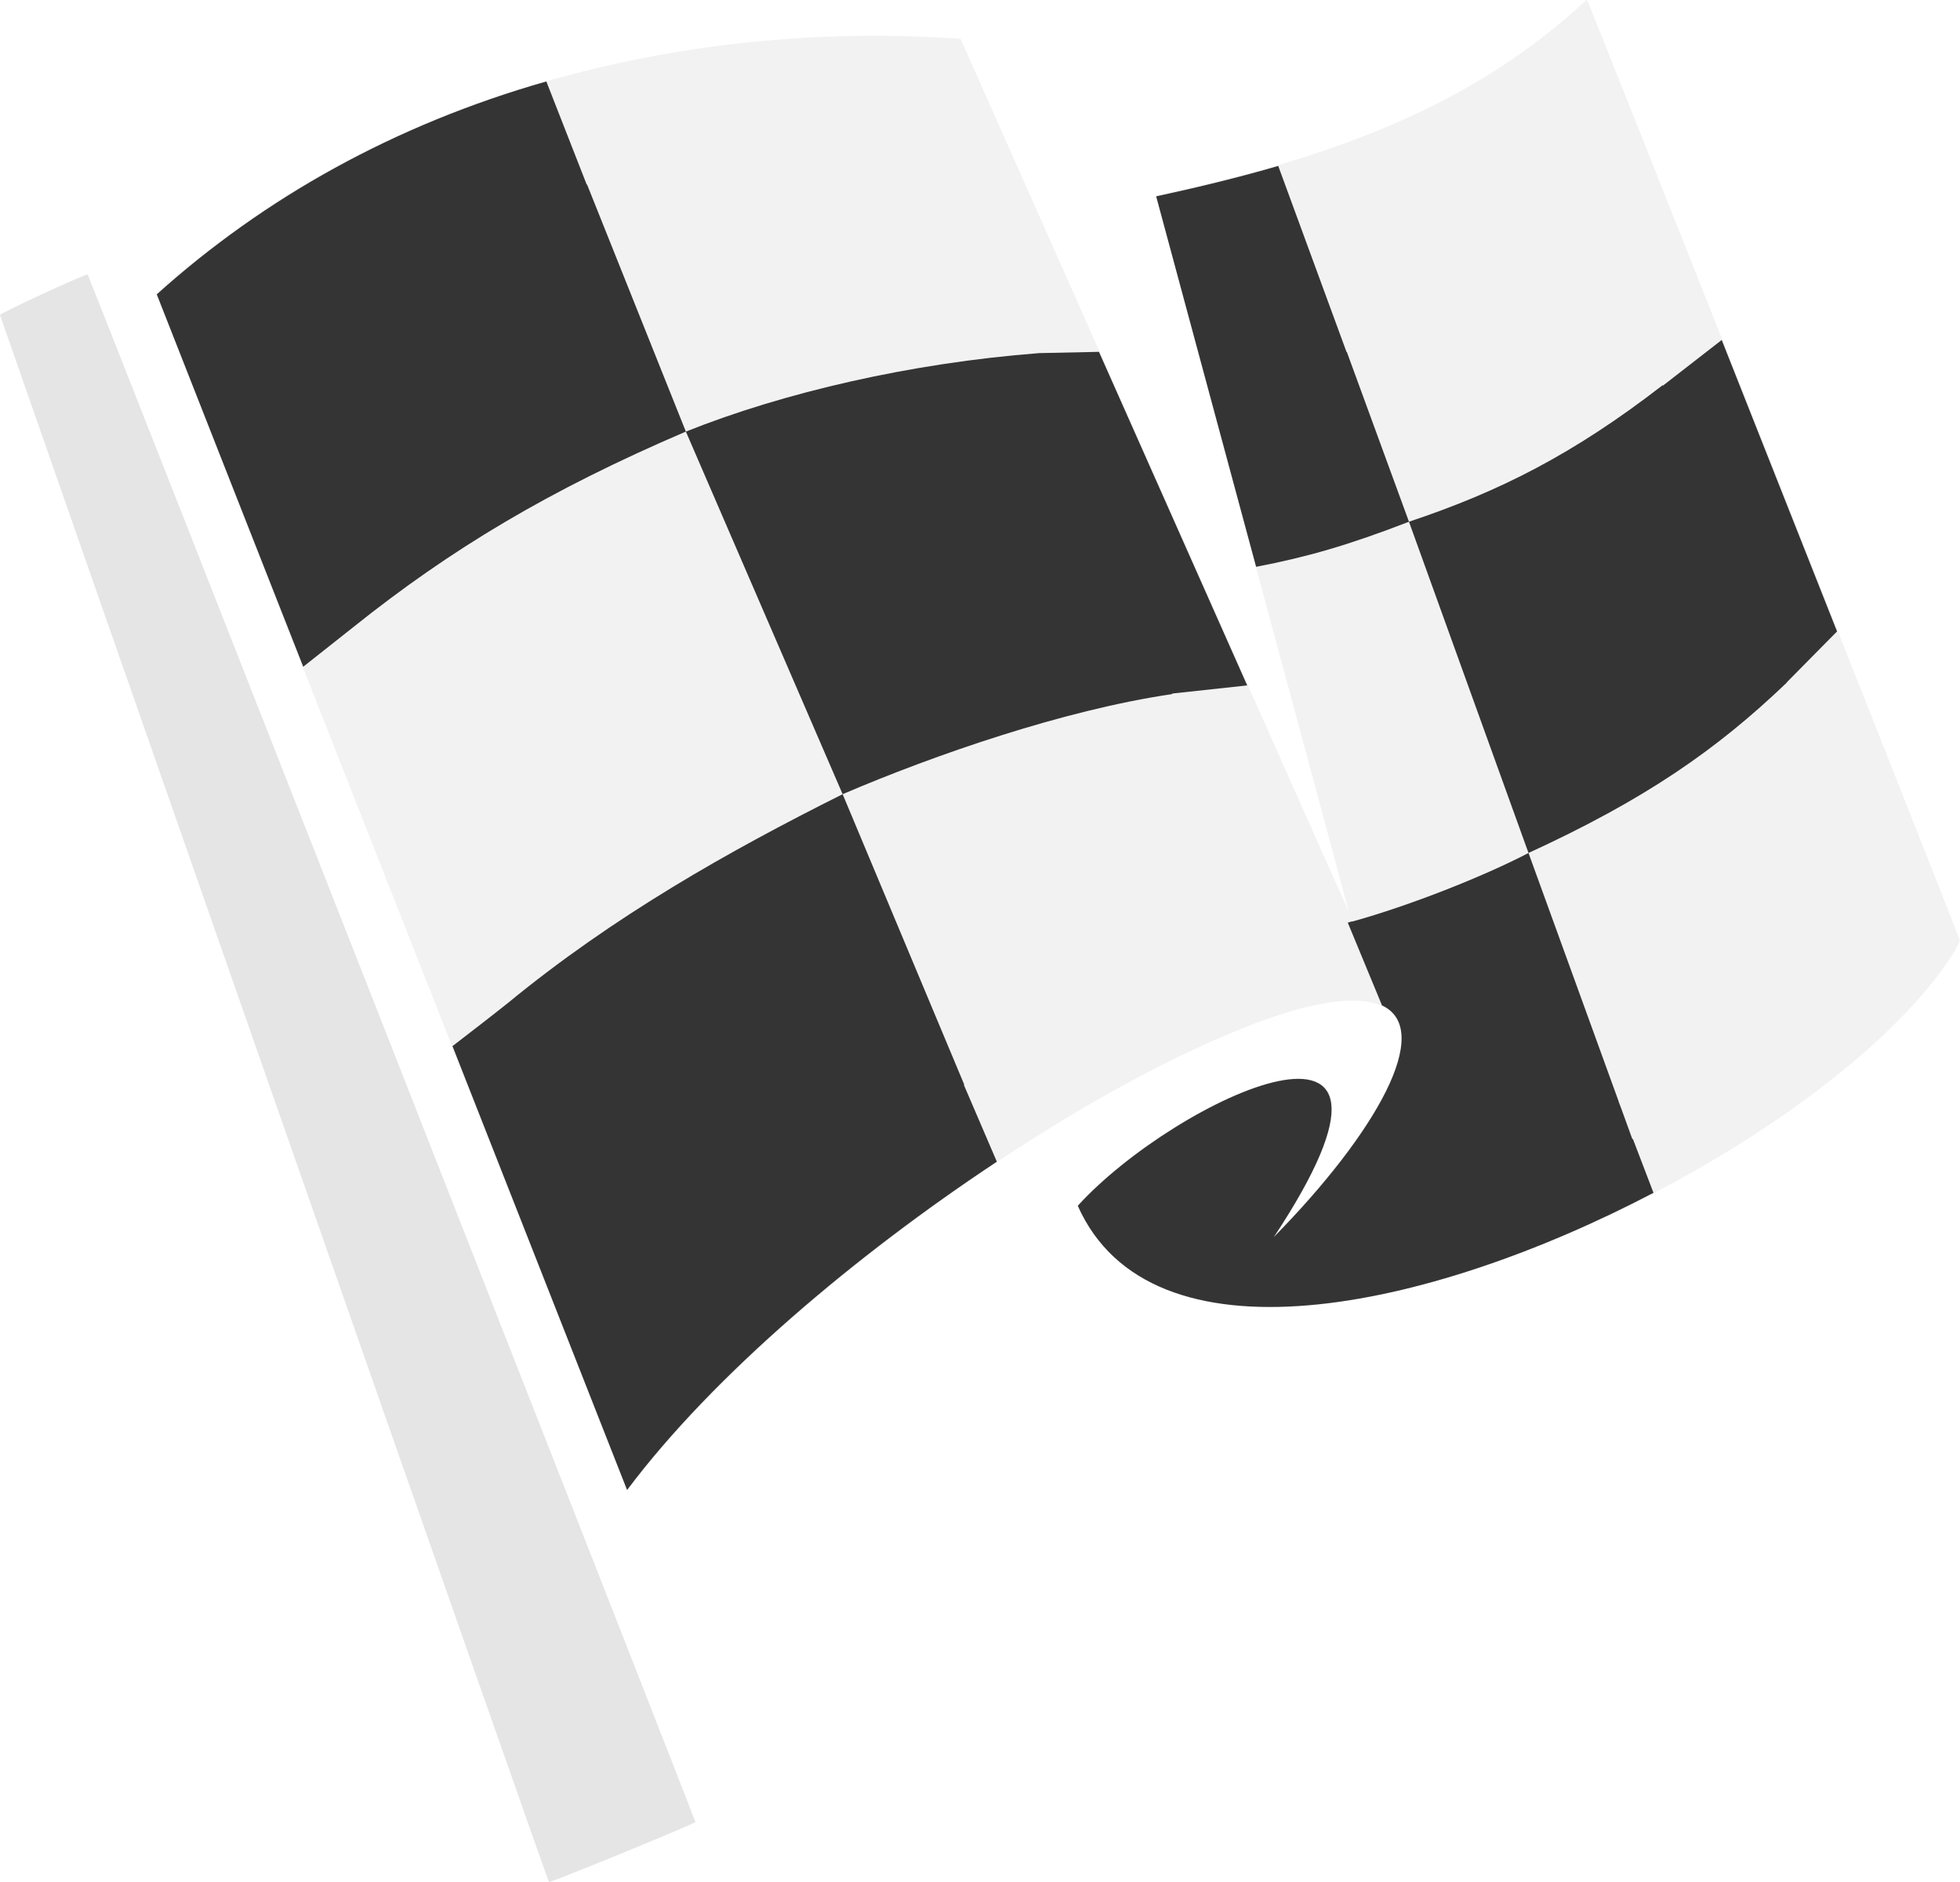
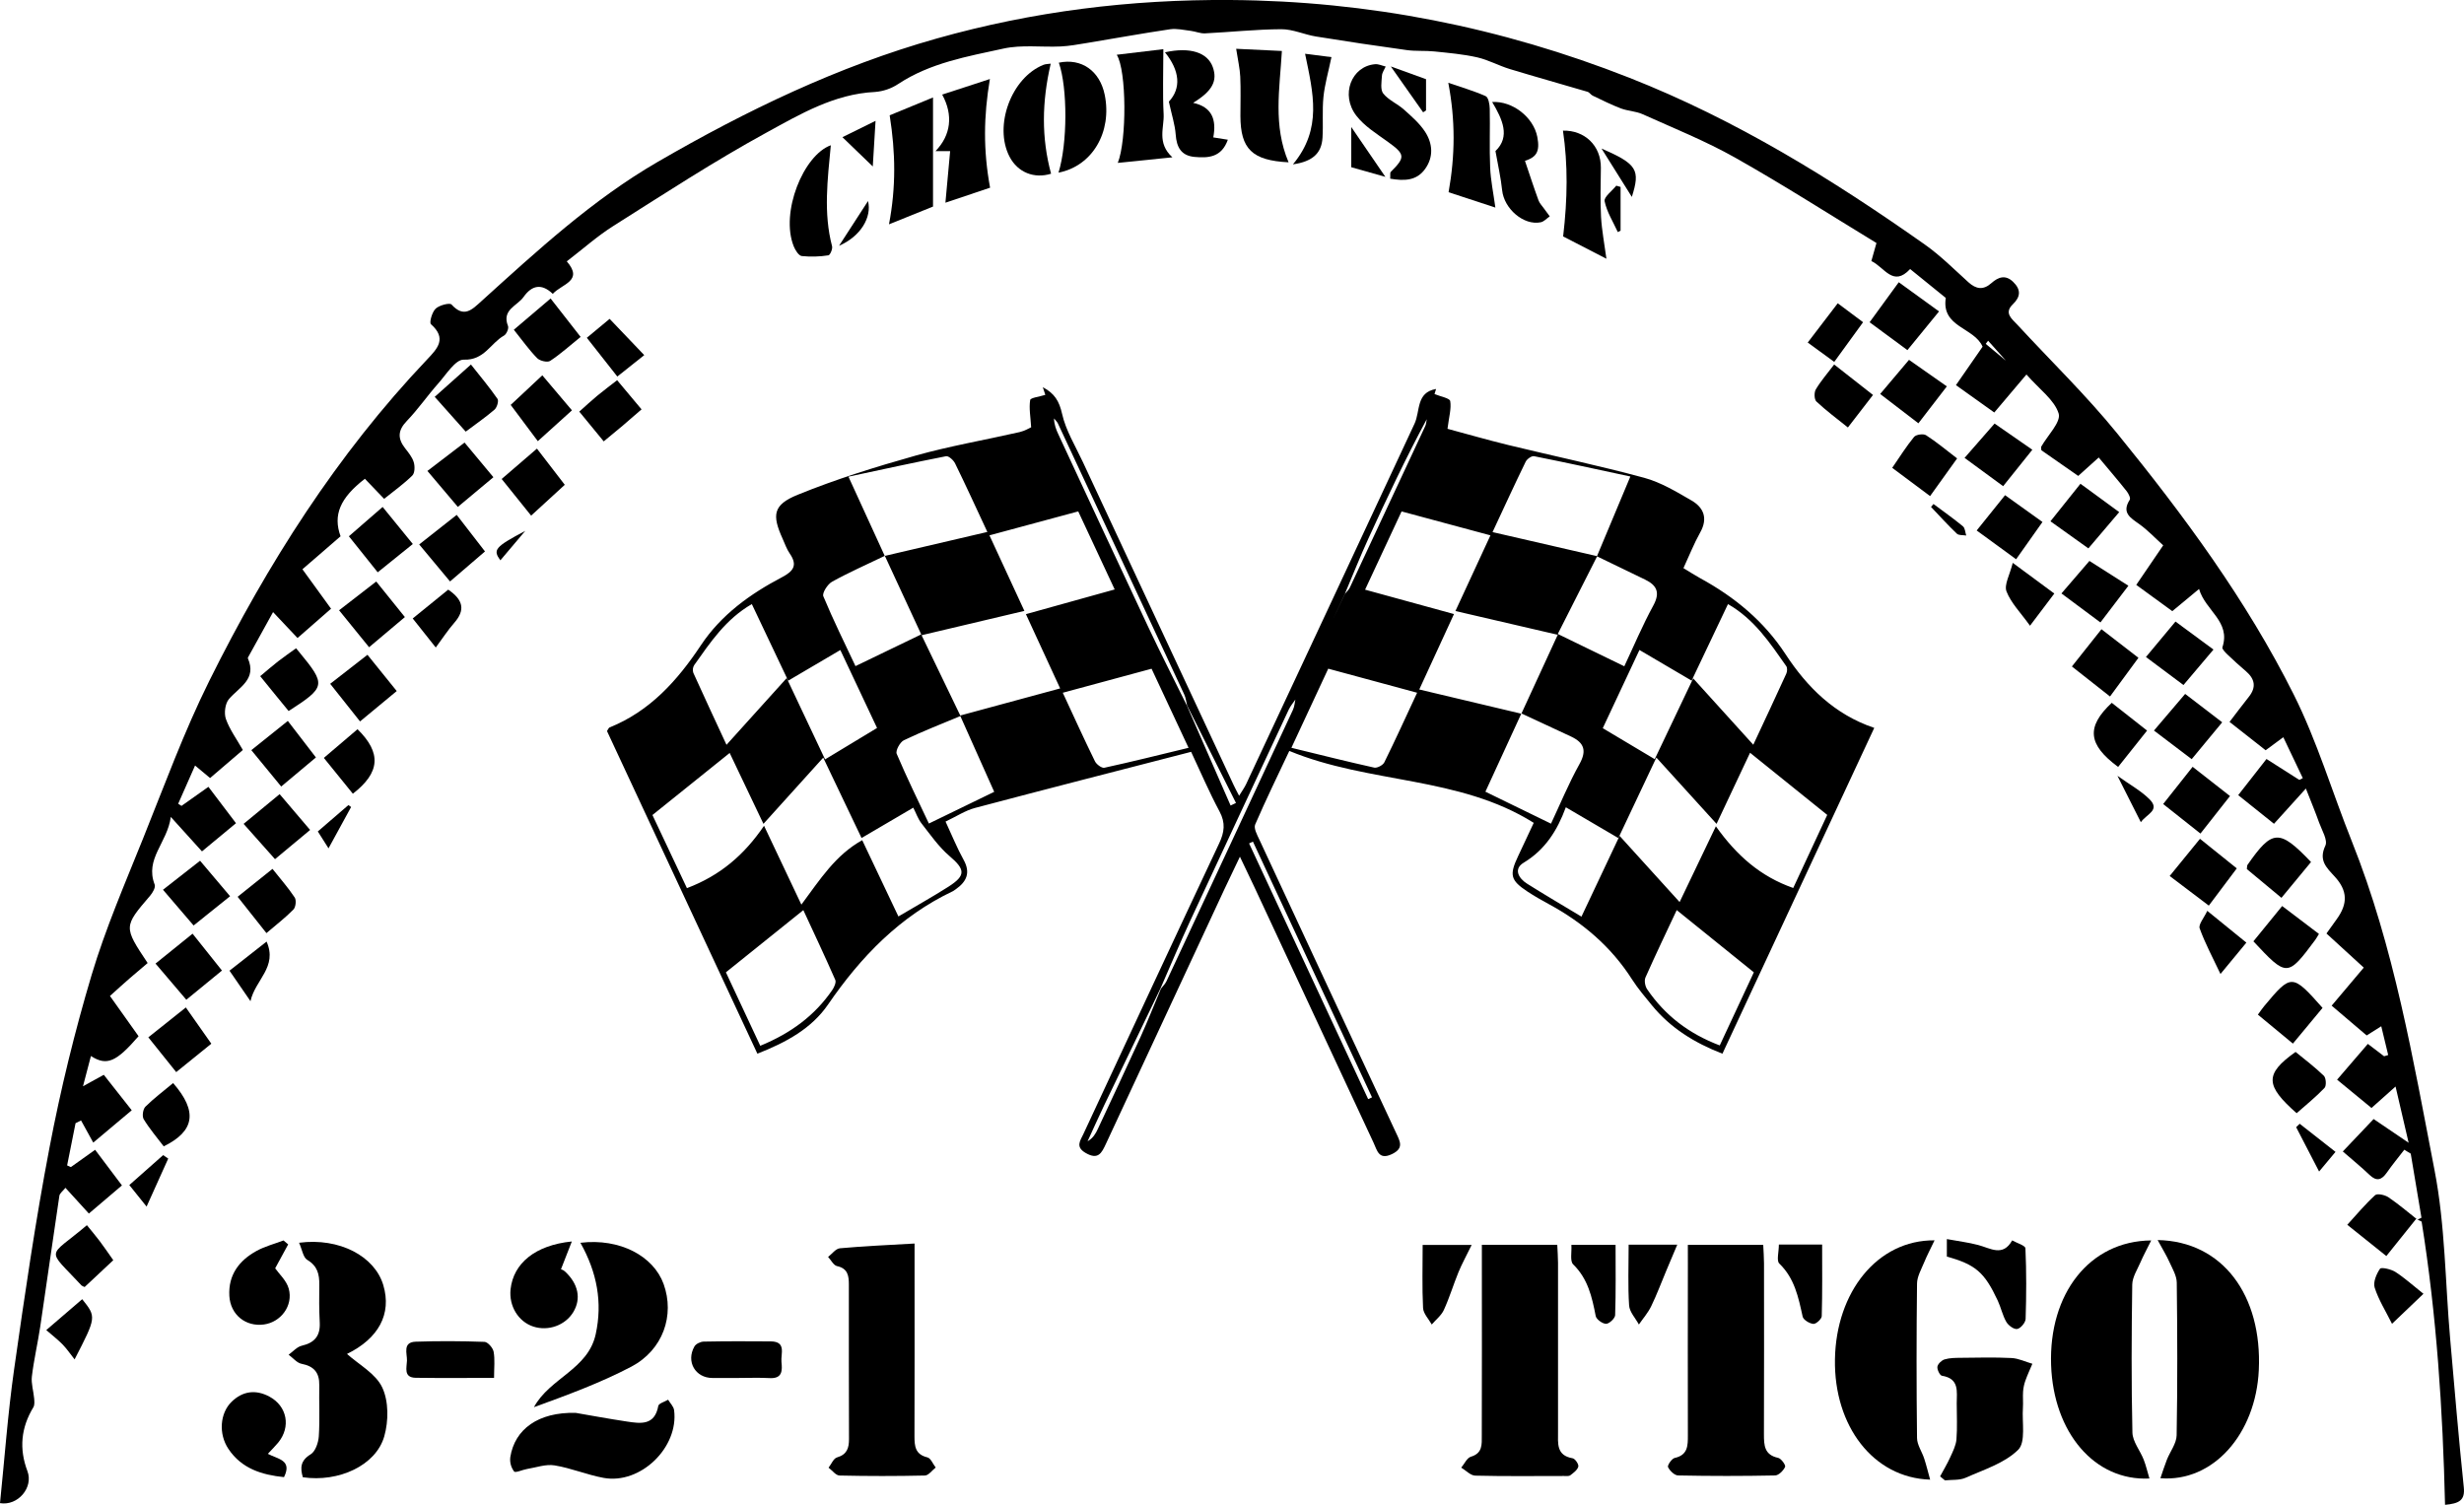
- <svg xmlns="http://www.w3.org/2000/svg" width="2400" height="2304">
-   <g id="imagebot_2">
-     <path fill="#e5e5e5" d="M 335.751 1345.901 C 151.321 818.961 0.231 386.831 0.001 385.611 C -0.383 383.601 102.581 335.991 107.321 336.001 C 108.283 336.002 850.471 2225.501 851.481 2230.501 C 851.847 2232.322 676.971 2303.977 672.161 2303.977 C 671.571 2303.977 520.191 1872.837 335.761 1345.887 L 335.751 1345.901 z" id="imagebot_5" />
-     <path d="M 479.241 1092.401 C 257.701 529.291 191.631 360.391 192.401 359.131 C 200.321 346.321 295.771 273.921 348.691 240.581 C 574.881 98.111 871.161 27.841 1165.701 46.821 L 1176.177 47.497 L 1413.617 581.747 C 1544.207 875.587 1651.207 1115.847 1651.387 1115.667 C 1651.567 1115.487 1598.806 919.627 1534.137 680.417 C 1469.472 441.207 1416.337 244.127 1416.047 242.457 L 1415.531 239.425 L 1432.876 235.638 C 1655.596 187.014 1802.666 121.658 1922.506 18.068 C 1930.05 11.547 1937.544 4.811 1939.159 3.1 C 1940.859 1.4 1942.659 1.0237097736350009e-10 1943.359 1.0237097736350009e-10 C 1944.389 1.0237097736350009e-10 2398.549 1145.4 2399.609 1150.7 C 2400.351 1154.392 2385.806 1177.655 2370.342 1197.507 C 2232.862 1373.997 1888.312 1560.337 1636.242 1594.507 C 1479.882 1615.705 1373.782 1579.377 1324.952 1487.927 C 1318.06 1475.02 1317.595 1476.413 1334.157 1460.353 C 1417.741 1379.299 1546.547 1311.833 1600.397 1320.913 C 1649.486 1329.182 1640.024 1387.425 1571.733 1497.353 L 1564.798 1508.517 L 1570.564 1502.396 C 1782.984 1276.906 1759.324 1163.086 1520.043 1259.406 C 1271.063 1359.626 935.383 1609.356 778.913 1810.766 C 773.252 1818.053 768.297 1824.016 767.903 1824.016 C 767.509 1824.016 637.653 1494.786 479.333 1092.396 L 479.241 1092.401 z" fill="#f2f2f2" id="imagebot_4" />
-     <path fill="#343434" d="M 668.981 99.712 C 483.781 152.511 323.461 242.032 191.961 360.382 L 371.311 816.222 L 431.92 768.312 L 431.916 768.301 C 551.886 672.321 671.866 600.331 839.836 528.351 L 718.876 225.941 L 718.4 225.913 L 696.763 170.655 L 695.87 168.425 L 695.888 168.419 L 668.981 99.712 z M 839.841 528.352 L 1031.801 972.262 C 1144.531 923.948 1303.571 869.042 1434.921 849.792 L 1435.718 849.013 L 1527.179 839.105 L 1345.679 430.735 L 1271.726 432.307 L 1271.75 432.36 C 1115.85 444.37 959.86 480.37 839.89 528.36 z M 1031.801 972.262 C 891.331 1042.497 750.871 1121.882 621.541 1228.222 C 598.616 1246.509 574.632 1264.732 554.064 1280.716 L 767.854 1824.096 C 873.944 1682.636 1049.524 1535.406 1220.634 1422.196 L 1180.247 1328.159 L 1180.704 1327.839 z M 1565.181 203.132 C 1516.765 217.263 1466.884 229.31 1415.731 240.403 L 1538.111 693.913 C 1600.499 681.915 1650.891 667.518 1725.271 638.724 L 1649.177 430.824 L 1648.865 431.057 z M 1725.271 638.722 L 1871.641 1044.242 C 2013.801 978.991 2101.631 918.262 2187.911 835.682 L 2187.888 835.315 L 2249.445 773.018 L 2108.215 416.218 L 2036.481 471.927 L 2035.68 471.728 C 1926.62 556.083 1835.91 601.838 1725.28 638.718 z M 1871.641 1044.242 C 1816.452 1073.036 1725.271 1109.03 1655.681 1128.226 L 1655.566 1127.967 L 1650.326 1129.512 L 1692.26 1230.852 C 1756.27 1260.711 1685.444 1386.712 1559.7 1514.552 C 1775.66 1188.212 1439.72 1344.182 1319.75 1476.16 C 1408.889 1676.72 1746.38 1605.93 2024.69 1460.273 L 1999.43 1394.252 C 1999.225 1394.358 1999.019 1394.47 1998.814 1394.576 L 1985.126 1356.871 L 1981.962 1348.601 L 1982.066 1348.443 z" id="imagebot_3" />
+ <svg xmlns="http://www.w3.org/2000/svg" viewBox="0 0 1970.5 1203.43">
+   <g id="Layer_2" data-name="Layer 2">
+     <g id="Layer_1-2" data-name="Layer 1">
+       <path d="M1148.46,311.07l-1.26,4.06c4.88,2.05,12.14,3.25,12.57,5.65,1,6-1,12.6-2.18,22.14,14.63,3.92,31.69,8.86,48.93,13.05,36.12,8.79,72.55,16.42,108.41,26.15,13.26,3.6,25.66,11.11,37.73,18.09,9.87,5.71,13.35,14.33,7,25.63-4.89,8.71-8.56,18.11-13.38,28.5,4.86,2.93,9.13,5.73,13.59,8.17,27.35,14.94,50.7,34.18,68,60.6s39.15,48.25,71,59C1458,669.75,1418,755.73,1377.45,842.67c-22.55-8.77-41.53-20.6-56.31-38.61-5.56-6.77-11.28-13.51-16-20.86-16.73-26.19-39.5-45.49-66.56-60.18-5.77-3.13-11.51-6.38-17-10-13.63-9-14.66-13.25-7.57-28.24,4.09-8.65,8.13-17.34,12.54-26.74-59.78-37.56-131.48-31.07-195.47-57.51-9.17,19.49-18.73,39-27.3,58.85-1.29,3,1.54,8.23,3.31,12q54.55,117.41,109.4,234.68c3.17,6.78,6.41,12.23-3.31,16.89-10.6,5.08-11.85-3-14.68-9q-47.8-102.42-95.52-204.91c-3.27-7-6.66-14-11.4-23.93-4.91,10.31-8.64,18-12.24,25.7Q931.87,812.7,884.5,914.6c-3.51,7.58-6.3,13.22-16.24,7.47-8.43-4.87-4.4-9.75-1.84-15.22,36.11-77.43,72.07-154.93,108.48-232.22,4.26-9,5.33-16.46.38-25.69-8.26-15.39-15.12-31.53-22.72-47.68-58.07,15-115.54,29.68-172.87,44.88-7.8,2.07-14.9,6.82-23.52,10.89,5.14,11,9.18,21.13,14.43,30.57,5.74,10.33,2.44,17.43-6.21,23.53a15.41,15.41,0,0,1-2.17,1.48c-42.51,20.13-73.69,52.39-100,90.71-13.19,19.23-33.47,30.31-56.53,39.32q-60.48-129.72-120.27-258c1-1.5,1.38-2.59,2-2.86,32.39-13,54.33-37.55,73.09-65.74,16.25-24.43,39.3-41,64.77-54.38,9.2-4.82,12.81-9.56,6.28-19-2.46-3.55-3.88-7.84-5.69-11.83-8.62-19-7.71-27.1,12-35.13,30.65-12.48,62.49-22.37,94.39-31.35,27.33-7.69,55.47-12.47,83.2-18.81,4.12-.94,7.92-3.3,9.17-3.84-.52-8.5-1.82-15.33-.78-21.79.3-1.85,7.35-2.61,12.1-4.13l-2-6.12c9.35,4.9,13.16,11.11,15.41,21.28,3,13.39,10.67,25.77,16.59,38.47q60.26,129.27,120.64,258.46c1.08,2.33,2.32,4.58,4.34,8.52,2.37-3.89,4.29-6.47,5.62-9.32Q1064,483,1131.22,338.84C1135.9,328.83,1132.31,313.83,1148.46,311.07Zm-72.85,163.78c1.3-1.62,3-3.06,3.85-4.89q30.3-64.62,60.39-129.34c.75-1.62.78-3.57,1.14-5.37-16.89,31.31-31.94,63.23-46.61,95.31-6.66,14.57-12.58,29.48-18.83,44.24q-19.68,42.15-39.35,84.29c-1.87,2.79-4.16,5.38-5.56,8.38q-39.57,84.48-78.88,169.07c-8.24,17.8-15.8,35.92-23.68,53.89q-22.41,46.5-44.82,93c-4.65,9.69-9,19.5-13.5,29.26,4.35-2.45,6.43-6.06,8.18-9.82,11.48-24.56,23-49.09,34.25-73.78,5.74-12.65,10.83-25.6,16.22-38.41,1.52-2,3.46-3.84,4.5-6.08q50.67-108.43,101.11-217c1.22-2.63,1.37-5.76,2-8.66Zm-126.4,89.49,34.92,79.85,4.3-2.05q-19.54-39-39.07-77.92c-.73-2.91-1-6-2.25-8.71Q896.7,447.06,846.06,338.7c-.72-1.53-2.09-2.74-3.15-4.09.11,4.95,1.7,8.91,3.5,12.77C870.26,398.62,894,449.9,918.08,501,928.09,522.31,938.81,543.25,949.21,564.34ZM1277.3,444.79,1245.78,507l53.2,25.84c7.38-15.67,14.47-32.58,23.2-48.59,5.65-10.37,2.84-16.15-6.55-20.73-12.83-6.26-25.69-12.43-38.54-18.64,8.5-20.29,17-40.57,26.73-63.81-26.15-5.6-51.55-11.17-77-16.24-1.93-.39-5.67,2.26-6.71,4.4-8.93,18.34-17.43,36.89-26.5,56.3C1222.46,432.14,1249.92,438.45,1277.3,444.79ZM767.82,572.24l80-21.69c-9.21-20-18.26-39.6-27.38-59.39l71-19.76c-10.86-23.25-20.21-43.28-29.16-62.43l-71,19.16,27.94,60.42L737,508c11.42,23.69,21.29,44.15,31.14,64.6C753,578.93,737.64,584.91,722.83,592c-3.1,1.49-6.79,8.33-5.74,10.81,8.11,19.16,17.32,37.86,25.76,55.79l52.23-25.36C785.91,612.74,776.87,592.49,767.82,572.24Zm394.95-81.16c-9.34,20.3-18.4,40-27.76,60.31l81.58,19.37-28.69,62.38,52.46,25.56c7.37-15.66,14.17-32.24,22.84-47.79,6-10.83,3.44-17-6.65-21.81-13-6.14-26-12.11-39.8-18.53l29-62.93-81.82-19,28-60.51L1120.86,409l-29.18,62.57Zm132.45,177.38,48,52.94,29-60.59C1389,684.38,1408,701,1434.07,710.14l27.2-58.44L1399.55,602c-8.42,17.86-17.59,37.32-26.79,56.86l-48.13-53c-11.25,23.8-20.72,43.85-30.41,64.37l-42-24.64c-6.87,18.71-16.61,34-33.69,44.32-8.35,5-4.14,12.47,2.68,16.78,14,8.84,28.27,17.17,43.51,26.36ZM521.77,651.79c8.73,18.51,18.17,38.54,27.58,58.48,26.4-10,45.72-26.42,61.67-49.88,10.59,22.38,19.79,41.8,29.85,63.05,15.15-20.42,27.36-39.7,48.66-51.53l28.94,61c14.49-8.57,27.49-15.81,40-23.79,14.13-9,13.41-13.83.88-24.51-8.64-7.36-15.33-17.1-22.43-26.15-2.77-3.53-4.26-8.06-6.55-12.55L689,670.17c-10-20.92-19.52-40.9-30.66-64.26l-47.8,52.94c-9.46-19.82-18.75-39.3-27-56.69ZM789.6,425.41c-9-19.33-17.18-37.21-25.82-54.85-1.25-2.57-5.18-6.1-7.19-5.71-25.54,5-51,10.57-78.06,16.36,10.67,23.26,19.87,43.33,29,63.34-14.89,7.17-28.87,13.31-42.16,20.69-3.56,2-8,9-6.95,11.6,8,19.21,17.25,37.87,25.72,55.87l52.58-25.37c-9.33-20.13-18.61-40.18-29.08-62.78Zm564.47,117.11,48.06,53.07c8.83-18.92,17.71-37.8,26.37-56.78.79-1.72,1-4.7,0-6.09-13-18.5-25.48-37.51-46.61-49.61l-29.08,61.21-41.72-24.52-29.33,62.54,41.56,24.79Zm-724.95-.22c11.45,24.24,20.92,44.29,30.7,65l41.57-25.13c-10-21.27-19.46-41.33-29.36-62.33l-41.72,24.53-29.06-61.27C580.33,495.16,568,513.83,555.1,532a7.28,7.28,0,0,0-.62,6.12c8.68,19.22,17.62,38.33,26.52,57.52ZM608,836.34c24.66-10.15,43.62-24.24,57.61-44.64,1.54-2.26,3.25-6.08,2.37-8.08-8.51-19.38-17.56-38.54-25.54-55.78l-61.92,49.74C588.73,795.15,598.08,815.14,608,836.34Zm732.9-108.52c-7.86,16.78-16.72,35.21-25,53.89-1.11,2.51-.29,7,1.35,9.41,14.13,20.77,33.11,35.47,58.06,44.93,9.67-20.72,19.13-41,27.27-58.45ZM849.92,554c8.67,18.66,16.93,36.87,25.72,54.81,1.21,2.48,5.45,5.64,7.57,5.17,21.93-4.77,43.71-10.23,67.3-15.93L920.93,534.8Zm212.3-19.24c-9.19,19.72-18.5,39.72-29.47,63.27,23.41,5.7,44.76,11.09,66.25,15.85,2.34.52,6.94-1.94,8.06-4.21,9-18.25,17.43-36.79,26.23-55.68ZM1094.14,879l3.08-1.43L1002,673.08l-3.07,1.42Q1046.51,776.75,1094.14,879Z" />
+       <path d="M1620.58,299.49l-25.72,30.39L1564.2,308l21.31-30.74c-6.64-15.5-33.13-15.39-29.43-39l-28.52-23.11c-13.66,14.74-20.51-1.49-31-6.39,1.27-4.5,2.41-8.55,4.07-14.42-37.35-22.71-74.5-46.55-112.88-68.19-23.73-13.39-49.27-23.61-74.18-34.84-5.39-2.42-11.79-2.51-17.36-4.62-7.69-2.91-15.06-6.66-22.5-10.19-1.53-.73-2.6-2.64-4.15-3.1-20.73-6.14-41.57-11.92-62.25-18.22-8.79-2.68-17.07-7.31-26-9.33-11.21-2.53-22.79-3.52-34.26-4.71-7.28-.76-14.73-.08-22-1.08q-36.37-5-72.62-10.87c-9.34-1.51-18.51-5.87-27.75-5.83-20.34.1-40.66,2.32-61,3.32-3.75.19-7.55-1.52-11.38-2-5.53-.66-11.27-2.07-16.64-1.27-22.26,3.29-44.42,7.34-66.63,11-6.91,1.13-13.85,2.42-20.82,2.75-15.27.7-31.07-1.52-45.73,1.69-28.89,6.32-58.49,11.4-84.08,28.27a39.07,39.07,0,0,1-18.6,6.42c-32.67,1.57-60.13,17.89-87.25,32.73-41.77,22.85-81.76,49-122.07,74.46-12.85,8.11-24.34,18.4-37.21,28.28,13.67,15.79-3.87,17.93-11.2,26-8.74-8.4-16.58-7.13-23.35,2.46-5.09,7.2-17.67,10.21-12.45,23.28.76,1.9-1.22,6.5-3.19,7.61-10.73,6-15.73,19.89-32.2,19.27-6.61-.24-14.08,11.93-20.45,19.08-8.68,9.76-16.12,20.65-25.14,30-7.23,7.53-7.39,14-1.31,21.8,2.68,3.44,5.68,7.06,6.89,11.09,1,3.26.91,8.67-1.12,10.68-6.75,6.67-14.58,12.23-22.55,18.66L291.8,382.88c-19.89,15.36-25.61,29-19.45,46l-30.49,26.37,22.89,31.55-26.81,23.44-19.57-20.74c-7.18,13-13.47,24.36-19.74,35.73-.21.38-.54.93-.41,1.22,7.36,16.82-6.91,23-15.18,32.67-3,3.55-4,11.27-2.39,15.85,3,8.46,8.56,16,13.56,24.81L168,622.21l-12-10c-4.74,10.74-9.12,20.65-13.5,30.56l2.65,1.72,21.53-15.24c7.39,9.74,14.21,18.73,22.05,29.08l-27.21,22.54c-7.77-8.59-15-16.56-24.92-27.55-2.75,20.69-20.93,33.42-12.9,54.12.85,2.19-1.59,6.48-3.62,8.84-21.28,24.86-21.34,24.8-2,53.88-4.61,3.91-9.48,8-14.26,12.13S94.07,791,87.93,796.5l22.88,32.18c-17.9,20.63-25.34,24-38.1,15.85-1.91,7.3-3.72,14.19-6.34,24.18L83,859.54l22.35,28.37L74.57,913.76l-9.74-17.7-4.41,2.19Q57.06,915.13,53.68,932l3,1.35,19.39-13.83L97.52,948,71.08,970.5,52.33,949.92c-2,2.59-4.53,4.3-4.84,6.33C42.25,991.1,37.4,1026,32.2,1060.85c-2,13.33-5.1,26.51-6.7,39.87-.68,5.71,1.3,11.72,1.81,17.62.2,2.35.48,5.25-.63,7.09-9.9,16.34-11.52,33.16-4.73,51.12,4.91,13-7.56,27.93-21.95,25.55,3.67-35.6,6.22-71.43,11.27-106.91,8.46-59.38,17.08-118.82,28.37-177.71A1401.43,1401.43,0,0,1,73.28,779.66c11.14-37.23,26.71-73.18,41.23-109.34,17-42.23,32.65-85.19,52.88-125.86,46.42-93.31,101.93-180.89,174.12-256.92,8.43-8.87,16-16.82,3.13-28.28-1.48-1.31.9-9.7,3.76-12.42s11.22-4.93,12.69-3.3c10,11,16.4,4.08,24-2.78,44.52-40.26,88.62-81,141-111.36,70.77-41,143.93-76.28,223-98.6C826,9.09,904-.55,984,0c110.49.8,216.31,21.76,319.07,62.21,85.17,33.52,162,81,236.26,133.37,12.47,8.79,23.42,19.8,34.79,30.09,6.22,5.64,11.92,6.52,18.46.72,5.38-4.77,11.16-7,17.39-.95s6.12,11.78-.27,17.9c-7.35,7.06-.69,11.69,3.61,16.35,26.75,29,55.2,56.56,80,87.1,53.13,65.33,103.25,133.21,141.06,208.71,18.75,37.43,30.78,78.19,46.39,117.23,33.87,84.77,49,174.39,66.19,263.2,8.55,44.06,8.52,89.77,12.48,134.72,3.49,39.62,6.78,79.25,10.91,118.8,1.11,10.6-3.92,12.94-15,14-1.8-76.08-6.73-151.65-18.73-226.49l-4.39-2.17-23.83,29.7c-11.63-9.28-20.73-16.56-31.24-25,7.51-8.2,14.39-16.51,22.28-23.69,1.72-1.57,7.82-.22,10.63,1.68,8.09,5.46,15.54,11.88,23.24,17.93l3.18-1.57q-4.29-25.62-8.57-51.23l-5.15-3.14c-4.7,6.09-9.6,12-14,18.33-4.12,5.82-8.07,7.28-13.79,1.81-6.62-6.33-13.75-12.11-21.39-18.76l24.65-25.94,28,19c-3.86-16.55-6.8-29.22-10.47-45l-19.23,17.16L1869,863.44l24.61-28.62,13,9.9,3.27-1-5.55-23-11.67,7.35-28-23.82,25.68-30.43-29.83-27.28c2.84-4,5.51-7.74,8.22-11.48,8.89-12.27,8.8-22.66-1.58-34-6.66-7.27-13.08-13-7.53-24.75,2.08-4.42-2.78-12.33-5-18.48-3-8.47-6.49-16.78-10.57-27.22l-25.5,28.19-28.62-22.92,22.62-28.9,26.24,16.72,2.79-1.41L1826,589.56,1811.87,600,1783,577.32c5.4-7,10.27-13.61,15.39-20,6.13-7.66,4.94-14.29-2.23-20.48-5-4.28-9.87-8.65-14.59-13.19-1.81-1.74-4.74-4.63-4.27-6,6.83-20.67-13.61-29.19-18.68-46.64l-21.39,17.74-28.83-21c7.37-10.81,14.37-21.08,21.55-31.63-6.74-6.09-12.38-12.15-19-16.88-7.14-5.12-14.49-9.07-7.74-19.59.81-1.27-1-5-2.49-6.84-7-8.84-14.4-17.43-22.34-26.94L1662,380.61l-29.5-20.55c-.12-2-.31-2.47-.15-2.76,5.08-9,16-19.77,14-26.56C1642.94,319.76,1631,311.4,1620.58,299.49Zm-8.82-4.78-1.2.84-20.63-23.06c-.64.83-1.29,1.66-1.93,2.5Z" />
+       <path d="M1185.07,995.52h60.3c.22,5,.6,9.67.61,14.32q.06,67.62,0,135.24c0,9.25-1.45,18.89,11.69,21.14,2,.34,5,4.85,4.53,6.65-.71,2.72-3.85,5-6.39,6.94-1.19.89-3.39.57-5.13.57-23.64,0-47.28.32-70.9-.28-3.79-.09-7.47-4.17-11.21-6.41,2.55-3,4.58-7.8,7.75-8.73,9.43-2.79,8.68-9.94,8.69-16.82q.15-67.62.06-135.24Z" />
+       <path d="M1349.8,995.54h60.28c.24,5.41.63,10.1.63,14.79,0,45.55.13,91.11-.06,136.66,0,8.9.3,16.54,11.36,18.89,2.42.52,6.2,5.83,5.57,7.2-1.37,3-5.13,6.81-8,6.87q-38.74.79-77.51,0c-2.9,0-6.7-3.73-8.13-6.68-.66-1.37,3-6.8,5.31-7.31,10.66-2.33,10.58-9.94,10.57-18.16q-.12-68.33,0-136.66Z" />
+       <path d="M731.39,994.47v24.08c0,43.34.08,86.67-.07,130,0,8,.58,14.6,10.32,16.94,2.71.65,4.46,5.31,6.65,8.13-2.87,2.23-5.7,6.32-8.63,6.39q-34.12.78-68.26,0c-3-.07-5.86-4.09-8.78-6.28,2.21-2.83,3.93-7.36,6.74-8.19,8-2.35,9.62-7.44,9.59-14.78-.17-41.14-.08-82.29-.1-123.44,0-6.89-.73-12.9-9.45-14.79-2.79-.61-4.8-4.8-7.17-7.35,3.13-2.39,6.11-6.59,9.43-6.9C690.79,996.53,710,995.72,731.39,994.47Z" />
+       <path d="M1725.49,991.69c52.16,1,83.7,44.38,80.91,104-2.4,51-36.44,89.87-78.69,86.47,1.84-5.31,3.32-10.1,5.16-14.75,2.59-6.57,7.7-13,7.82-19.54.73-40.7.6-81.43.1-122.14-.06-5.52-3.46-11.13-5.86-16.46C1732.61,1004.07,1729.59,999.22,1725.49,991.69Z" />
+       <path d="M1543.56,1183.3c-45.46-1.4-77-42.91-76.12-96.14.86-54,34-95.62,79.66-95.24-3.26,6.85-6.1,12.22-8.4,17.82s-5.56,11.15-5.62,16.77q-.74,61.77,0,123.55c.07,5.51,4,10.93,5.77,16.49C1540.49,1171.55,1541.72,1176.69,1543.56,1183.3Z" />
+       <path d="M1720.36,992c-3.41,6.89-6.28,12.15-8.66,17.63-2.51,5.79-6.42,11.75-6.51,17.69-.57,39.43-.77,78.89.14,118.31.17,7.27,6.13,14.32,9,21.63,1.87,4.77,3,9.83,4.61,15.14-44,2.17-76.79-36.91-78.64-90.79C1638.37,1034.88,1670.76,992.43,1720.36,992Z" />
+       <path d="M239.18,993.86c32.35-4.25,60.46,10.84,67.33,33.82,6.95,23.24-3.88,42.8-29,55.1,9.36,8.45,23,15.7,28.21,26.88,5.17,11,5.06,26.88,1.59,39-6.67,23.35-36.55,36.95-65.13,32.73-2.16-7.51-2-13.33,6.3-18.37,3.79-2.3,6.15-9.38,6.48-14.47.88-13.53.11-27.16.37-40.74.18-10-4.16-15.22-14.14-17.14-3.78-.72-6.93-4.75-10.37-7.27,3.47-2.48,6.64-6.3,10.49-7.19,10.27-2.37,14.92-7.9,14.39-18.49-.51-10.06-.52-20.15-.36-30.22.12-8.37-1.41-15.07-9.61-19.94C242.43,1005.59,241.65,999.36,239.18,993.86Z" />
+       <path d="M464.16,993.88c31.66-3.83,58.48,10.69,66.55,33,9,24.94-.41,52.72-25.92,66.13-24.78,13-51.32,22.72-77.8,32.35,12.74-23.44,43.24-30.12,49.41-58.39C481.94,1041.65,477.51,1017.61,464.16,993.88Z" />
+       <path d="M1551.53,1180.7c2.72-5.06,5.7-10,8.07-15.24,2.09-4.58,4.55-9.39,5-14.26.77-9.54.22-19.2.23-28.81,0-9.45,2.31-19.91-11.82-22.17-1.68-.26-4-5-3.63-7.25s3.35-5.12,5.75-5.83c4.07-1.22,8.59-1.22,12.92-1.27,13.54-.13,27.11-.51,40.62.17,5.61.29,11.1,3,16.65,4.6-1.88,4.48-3.94,8.88-5.57,13.44a33.43,33.43,0,0,0-1.86,8.72c-.31,4.35.17,8.75-.13,13.1-.82,11.51,2.44,27.37-3.8,33.53-10.82,10.7-27.38,15.83-42,22.36-4.86,2.17-11,1.48-16.57,2.1Z" />
+       <path d="M460.37,1129.9c10.71,1.83,25.72,4.64,40.82,6.91,11,1.65,22.36,3.48,25.26-12.49.37-2,5.13-3.31,7.85-4.93,1.65,2.78,4.41,5.42,4.79,8.37,3.86,29.77-26.88,59.55-56.37,54.14-13.25-2.43-26-7.86-39.23-10-7-1.15-14.67,1.68-22,2.88-3.62.59-9.21,3.3-10.34,2a15.7,15.7,0,0,1-3.06-11.43C411.63,1142.91,430.52,1129.16,460.37,1129.9Z" />
+       <path d="M893.91,130.26c7.25-18,7.09-73.93-.84-86.47l37.28-4.46c0,18.51-.64,35.34.23,52.1.54,10.51-5.63,22.88,7,34.38Z" />
+       <path d="M1030.5,129.8c-29.28-1.45-38.44-10.76-38.52-37,0-10.5.35-21-.13-31.5-.31-6.59-1.87-13.13-3.27-22.28l36.57,1.75C1023.37,71.31,1018,100.29,1030.5,129.8Z" />
+       <path d="M791.63,63.2c-5,29.75-5.41,56.78.16,86.9l-35.72,12c1.29-14.1,2.47-27.08,3.77-41.24H748.13c12.3-12.67,14.36-28.74,5.35-45.22Z" />
+       <path d="M1111.76,142.9c.2-3-.23-4.74.45-5.42,11.93-11.87,11.51-14.1-2.5-24.2-8.8-6.34-18.55-12.36-25-20.72-12.94-16.75-4-39.62,15-41.22,2.75-.23,5.63,1.21,8.45,1.88-1.07,2.46-2.89,4.87-3,7.38-.29,4.82-1.41,11.12,1.06,14.21,4.2,5.27,11.29,8.13,16.48,12.77,6.12,5.47,12.57,11.06,17,17.85,6,9.32,6.92,20,0,29.66S1122.88,144.74,1111.76,142.9Z" />
+       <path d="M457.3,992.83c-3.14,8-5.41,13.85-8.72,22.34-.81-.37,1.57.13,3.12,1.54,10.85,10,13.23,21.89,6.77,32.61-6.38,10.56-20,15.49-32,11.55s-19.63-16.47-18.15-29.93C410.64,1010.28,428,995.78,457.3,992.83Z" />
+       <path d="M1195.87,166l-37.41-12.28c5.3-29.76,5.46-57.51-.23-87.5,10,3.44,20.27,6.39,29.9,10.68,2.19,1,3.17,6.55,3.24,10,.34,15.71-.34,31.45.33,47.14C1192.13,144.17,1194.27,154.22,1195.87,166Z" />
+       <path d="M1284.68,206.93l-34.61-17.85c3.55-30.2,3.87-57.38-.14-84.61,17.25-.41,30.49,11.94,30.31,29.76-.13,13.1-.57,26.23.14,39.3C1281,184.23,1283.07,194.86,1284.68,206.93Z" />
+       <path d="M746.15,77.94V165.2l-35.21,14.2c5.66-29.82,5.29-57.1.55-87.19Z" />
+       <path d="M214.21,1162.65c7.91,4.3,19.74,4.85,12.91,18.65-17.59-1.81-33.87-6.69-44.49-22.63-8-12-6.73-28.57,2.59-37.64,8.92-8.68,19.38-9.93,30.17-4.16,14.34,7.66,17.36,24.31,7.08,36.82C220.08,1156.59,217.37,1159.24,214.21,1162.65Z" />
+       <path d="M931.64,41.83c20.22-4.48,34.05.23,38.21,11.71,4,11.11-.27,19.3-15.69,28.7,15.14,3.31,18.82,13.39,16.12,27.64l11.64,1.86c-5,14.15-15.63,14.77-26.7,13.74-10.63-1-14.29-7.77-15-17.91-.6-8-3.2-15.81-5.46-26.27C944.7,70.61,943.65,56.68,931.64,41.83Z" />
+       <path d="M1195.94,120.8c12.11-11.53,5.57-25.4-2.62-39.22,16.31-1,33.06,12.26,36.08,27.87,2.27,11.78-.64,16.21-9.86,19.19,3.58,10.56,7,21.11,10.81,31.54.86,2.38,2.83,4.37,4.34,6.5s3.11,4.23,4.67,6.34c-2.38,1.63-4.57,4.19-7.17,4.73-13.66,2.84-29.36-10.79-30.9-25.59C1200.26,142.2,1198,132.38,1195.94,120.8Z" />
+       <path d="M840.28,50.92c-7.09,30.57-7.52,59.19.28,88-13.47,4.2-26.65-1-33.19-13.57-12.84-24.65,1.37-63.26,27.14-73.52C836.32,51.12,838.44,51.2,840.28,50.92Z" />
+       <path d="M846.5,138.07c7.22-23.22,7.35-67.59.27-87.95,18.08-3.81,32.81,6.54,36.71,25.78C889.46,105.49,873.69,132.79,846.5,138.07Z" />
+       <path d="M230.46,995.17c-3.38,6.2-6.75,12.41-10.4,19.12,3.08,4.44,9.09,9.8,10.86,16.31,3.7,13.6-6.32,26.76-19.84,28.61-14.64,2-26.83-7.82-27.67-22.87-.93-16.76,7.83-28.3,21.76-35.95,6.7-3.68,14.34-5.64,21.55-8.37Z" />
+       <path d="M1556.93,1004.92v-14c9.08,1.67,17.21,2.67,25.07,4.74,9.74,2.55,19.73,9.69,27.17-3.69,3.69,2.11,10.49,4.07,10.6,6.34.85,18.81.76,37.68.15,56.5-.1,2.9-4,7.54-6.71,8s-7.1-2.86-8.75-5.69c-3-5.22-4.25-11.46-6.83-17C1587,1017.39,1579.93,1011.36,1556.93,1004.92Z" />
+       <path d="M664.42,116.17c-2.59,27.54-6,54.12,1,80.75.57,2.14-1.58,7.09-2.93,7.27a83.56,83.56,0,0,1-21.3.58c-2.46-.3-5.17-4.67-6.41-7.73C623.85,170,642.51,124,664.42,116.17Z" />
+       <path d="M589.4,1102c-6.54,0-13.08,0-19.62,0-13.68,0-21.33-13.07-14.44-25.2,1.19-2.09,4.87-3.85,7.43-3.89,17.87-.35,35.75-.32,53.63-.17,12.68.11,7.89,10,8.55,16.41.69,6.69.91,13.5-9.39,12.94C606.87,1101.63,598.12,1102,589.4,1102Z" />
+       <path d="M395.1,1101.94c-21.85,0-42.25.2-62.64-.09-10-.14-7.15-8.32-7-13.72.15-5.73-3.68-14.79,7-15.15,18.33-.62,36.72-.53,55,.14,2.63.1,6.72,4.77,7.29,7.86C395.9,1087.21,395.1,1093.8,395.1,1101.94Z" />
+       <path d="M1302.45,995.37h38.89c-3.41,8.08-6.09,14.42-8.76,20.77-4,9.53-7.6,19.23-12.1,28.51-2.53,5.23-6.51,9.75-9.84,14.59-2.73-5.09-7.46-10-7.82-15.29C1301.78,1028.34,1302.45,1012.62,1302.45,995.37Z" />
+       <path d="M1525.39,280l-30.24-22.29,23.31-32,32.22,23.35C1541.75,260,1533.86,269.66,1525.39,280Z" />
+       <path d="M1422.59,995.3h34.6c0,19.15.24,38.21-.31,57.24-.06,2.28-4.54,6.39-6.68,6.21-3.12-.27-8-3.22-8.59-5.8-3.38-15.48-6.43-30.64-18.68-42.47C1420.57,1008.19,1422.59,1001.37,1422.59,995.3Z" />
+       <path d="M376.62,291.52c7.69,9.74,14.91,18.31,21.25,27.48,1.13,1.63-.43,6.88-2.38,8.57-7.18,6.2-15.05,11.61-23.05,17.61l-24.79-27.81Z" />
+       <path d="M1788.79,694.46c-7.79,10.36-14.56,19.38-22.37,29.78l-31.29-23.69c8.18-10,15.72-19.28,24.23-29.73Z" />
+       <path d="M287.93,576.94l-23.88-30.08,29.82-23.21c7.62,9.42,14.84,18.37,23.4,29Z" />
+       <path d="M464.33,269.43c-8.74,7.06-16.13,13.79-24.39,19.2-2.17,1.42-8.22,0-10.37-2.21-6.37-6.49-11.67-14-18.65-22.71l29.4-25Z" />
+       <path d="M1687.41,557l-30.48-24,23.64-29.79c10.12,7.81,19.33,14.93,29.57,22.85Z" />
+       <path d="M1759.74,666.62,1729.92,643l23.56-29.76,29.88,23.38C1775.64,646.4,1768.29,655.76,1759.74,666.62Z" />
+       <path d="M1256.66,995.53H1292c0,18.93.29,37.59-.34,56.22-.09,2.56-4.71,6.92-7.25,6.93-2.86,0-7.78-3.55-8.3-6.23-2.94-15.21-6.19-29.75-18.05-41.33C1255.4,1008.48,1257.06,1001.36,1256.66,995.53Z" />
+       <path d="M1752.72,607.12l-30.16-22.89,24.94-29.29,29.63,22.7Z" />
+       <path d="M1663.77,386.87l31,22.68-24.66,29-30.33-21.66Z" />
+       <path d="M1854.5,746.88c-1.63,2.65-2.23,3.8-3,4.83-22.16,29.74-22.67,29.75-49.42,1.09l23-28.23Z" />
+       <path d="M1176.9,995.61c-4.37,8.95-7.83,15.2-10.53,21.77-4.1,10-7.19,20.41-11.69,30.2-2,4.43-6.39,7.8-9.69,11.65-2.43-4.39-6.71-8.69-6.94-13.19-.84-16.5-.33-33.06-.33-50.43Z" />
+       <path d="M1848.17,689.38c-8,9.63-15.39,18.63-23.67,28.64l-27.66-23c.25-1.73.1-2.76.53-3.38C1817.22,663.13,1822.81,662.8,1848.17,689.38Z" />
+       <path d="M149,799.52,124.38,770.6,154,746.69l23.51,29.48Z" />
+       <path d="M1565.13,366.61c-7.67,10.68-14.23,19.83-21.61,30.12l-30.29-22.59c6-8.71,11.24-17.14,17.48-24.72,1.59-1.93,7.44-2.75,9.6-1.36C1548.67,353.42,1556.33,359.88,1565.13,366.61Z" />
+       <path d="M130.34,711.55,160,688.36l24,28.37-29.17,23.4Z" />
+       <path d="M323.79,493.49,295.17,517.6l-24-29.55,29.71-23Z" />
+       <path d="M359.91,465,335.23,435.4l30-23.64L387.85,441Z" />
+       <path d="M1625.29,359.67l-23.35,29.14-30.85-22.62,24-27.47Z" />
+       <path d="M1833.67,834.59l-28-23.16c2.19-3,3.58-5.1,5.19-7,21.52-25.79,22.29-25.77,46.52,1.6Z" />
+       <path d="M1739.77,497.07l30.38,22.4c-8.42,10-15.87,18.78-24,28.36l-30-22.41Z" />
+       <path d="M224.88,629,201,599.92l29.17-23.39c7.63,9.91,14.74,19.14,22.48,29.21Z" />
+       <path d="M219.93,687.09c-8.39-9.42-16.05-18-25.11-28.23l28.81-23.77L248,663.73Z" />
+       <path d="M1503.6,315.08l23.06-27.3L1556.92,309l-22.75,29.52Z" />
+       <path d="M401.19,383.05c10-8.58,18.5-15.92,28.21-24.27l22.26,28.92-26.9,24.66Z" />
+       <path d="M341.81,376.62l29.7-22.7,23.07,27.72-28.43,23.74Z" />
+       <path d="M302.06,457.69,279,428.87l27-23.45,24.14,29.64Z" />
+       <path d="M1679.74,497.78l-31.17-23.19,22.38-26,31.16,19.84Z" />
+       <path d="M1612.32,447.24l-31.54-23,22.7-28.23,29.92,21.43C1626.32,427.43,1619.71,436.79,1612.32,447.24Z" />
+       <path d="M1836.65,890.25c-24.84-21.94-26-31.19-.83-49,7.46,6.16,15.5,12.15,22.61,19.09,1.78,1.75,2.13,8,.53,9.68C1852.08,877.27,1844.23,883.55,1836.65,890.25Z" />
+       <path d="M169,834.67l-28.08,22.72-22.3-27.81,30-23.9C155.47,815.49,161.83,824.53,169,834.67Z" />
+       <path d="M430.1,352.81c-7.75-10.36-14.77-19.73-21.7-29l25.31-23.65c7.92,9.37,15.62,18.47,23.69,28Z" />
+       <path d="M236.78,518.44l2.45,2.95c21.7,26.35,21.44,28-8.42,47.24l-11.3-13.81-11.42-14.07c5.25-4.36,9.71-8.28,14.39-11.92C226.92,525.38,231.57,522.2,236.78,518.44Z" />
+       <path d="M190.05,717.18c9.67-7.75,18.38-14.72,27.86-22.33,6.33,8,12.6,15.08,17.78,22.91,1.42,2.15.82,7.69-1,9.56-6.35,6.51-13.65,12.09-21.62,18.9Z" />
+       <path d="M1466.81,291.5l31.06,24.36-20.08,26c-8.79-7.08-17.42-13.46-25.19-20.76-1.77-1.65-1.91-7.27-.47-9.69C1456.08,304.75,1461.26,298.84,1466.81,291.5Z" />
+       <path d="M90.6,1007.81l-22.91,21.44a12.89,12.89,0,0,1-2.44-1.18c-28.68-30.84-27.43-21.36,4.24-48.26,3.45,4.26,7,8.44,10.3,12.8S86.32,1001.76,90.6,1007.81Z" />
+       <path d="M1688.81,562.06l28.24,22.2-23.15,29.07C1669.77,595.53,1668.12,581.39,1688.81,562.06Z" />
+       <path d="M463.26,329.18c5.14-4.57,9.53-8.69,14.17-12.53,5-4.13,10.17-8,16.09-12.6l19.54,23.33c-5.44,4.7-10.27,8.95-15.18,13.11-4.63,3.93-9.35,7.76-15.07,12.49C476.3,345.06,470.06,337.47,463.26,329.18Z" />
+       <path d="M138.45,866.15c19.81,22.73,17.28,38.44-7.53,50.62-5.33-7-11.29-14-16-21.71-1.41-2.31-.62-8,1.34-10C123,878.4,130.62,872.69,138.45,866.15Z" />
+       <path d="M282.18,634.75c-7.66-9.45-14.73-18.18-23.19-28.64l26.93-22.94C305.27,602.16,304,617.9,282.18,634.75Z" />
+       <path d="M515.21,284l-21.53,17.13-24.38-31L487.52,255Z" />
+       <path d="M1938.08,1034.67l-25.14,24c-5.08-10.17-10.73-19.13-13.87-28.89-1.39-4.32,1.38-10.94,4.26-15.14,1-1.41,8.84.34,12.33,2.57C1922.91,1021.86,1929.35,1027.75,1938.08,1034.67Z" />
+       <path d="M1623.42,500.41C1616,490,1608.25,482.29,1604.64,473c-2.06-5.33,2.63-13.28,5-22.87l33.23,24.54C1636.47,483.08,1630.62,490.86,1623.42,500.41Z" />
+       <path d="M1489.93,257.68c-8.14,11.19-15.21,20.92-23.06,31.73l-21.2-15.47c8.24-10.76,15.75-20.59,24-31.4C1476.2,247.42,1482.32,252,1489.93,257.68Z" />
+       <path d="M358.46,471.55c12,8.17,13.8,16.29,4.86,26.49-5.09,5.8-9.33,12.36-14.83,19.78L330.06,494.6Z" />
+       <path d="M1765.19,728.42l31.27,25.42-20.71,25.08c-6.27-13.31-12.36-24.57-16.64-36.49C1758,739.31,1762.54,734.16,1765.19,728.42Z" />
+       <path d="M1064.78,45.69c-2.52,12.13-5.37,21.86-6.39,31.79-1.1,10.82-.08,21.85-.76,32.73-.76,12-7.5,18.94-23.66,21.23,23.72-28.42,16.18-57,9.72-88.44Z" />
+       <path d="M37,1063.69,65.74,1039c11.39,14.24,11.39,14.24-6.09,48.14-3.4-4.31-6.22-8.48-9.65-12S42.28,1068.24,37,1063.69Z" />
+       <path d="M200.31,800.66c-6.74-9.78-11.38-16.52-16.78-24.38L213.2,753C222.16,773.46,204.09,783.48,200.31,800.66Z" />
+       <path d="M134.53,926.54c-5.49,12.19-11,24.37-17.3,38.39l-13.82-17.22,27.06-23.93Z" />
+       <path d="M1080.63,101.58c9.8,14.33,17.74,25.92,27.28,39.86l-27.28-7.71Z" />
+       <path d="M1867.74,921.18l-13.12,15.71c-6.52-12.6-12.44-24-18.35-35.45l2.82-2.75Z" />
+       <path d="M700.19,96.65c-.83,13.72-1.45,23.91-2.21,36.47L673.7,109.7Z" />
+       <path d="M1112.25,53.14c11.53,4.16,19.13,6.92,28.17,10.19v25l-2.32,1.49Z" />
+       <path d="M1712.06,657.52c-6.54-12.95-11.94-23.65-18.72-37.1,10.15,7.27,18.88,12,25.62,18.72C1727.84,648,1716.78,650.88,1712.06,657.52Z" />
+       <path d="M1280.76,118.78c28.57,12.47,31.13,17,24.25,38.7Z" />
+       <path d="M262.72,678.43l-8.56-13.5,24.45-21.07,2.18,1.51C275,656,269.22,666.55,262.72,678.43Z" />
+       <path d="M1296,149.49v35l-2.21,1.11c-3.74-8.18-8.79-16.1-10.55-24.69-.69-3.36,6-8.24,9.33-12.42Z" />
+       <path d="M671,196.56l23.17-35.79C697.34,173.76,688.33,189,671,196.56Z" />
+       <path d="M1546.25,403.07c7.9,5.9,16,11.6,23.57,17.87,1.71,1.42,1.78,4.83,2.6,7.33-2.55-.45-5.94,0-7.49-1.48-7.17-6.84-13.83-14.21-20.67-21.39Z" />
+       <path d="M420.06,424.55l-19.91,23.56C394,439.67,395.69,437.48,420.06,424.55Z" />
+     </g>
  </g>
</svg>
